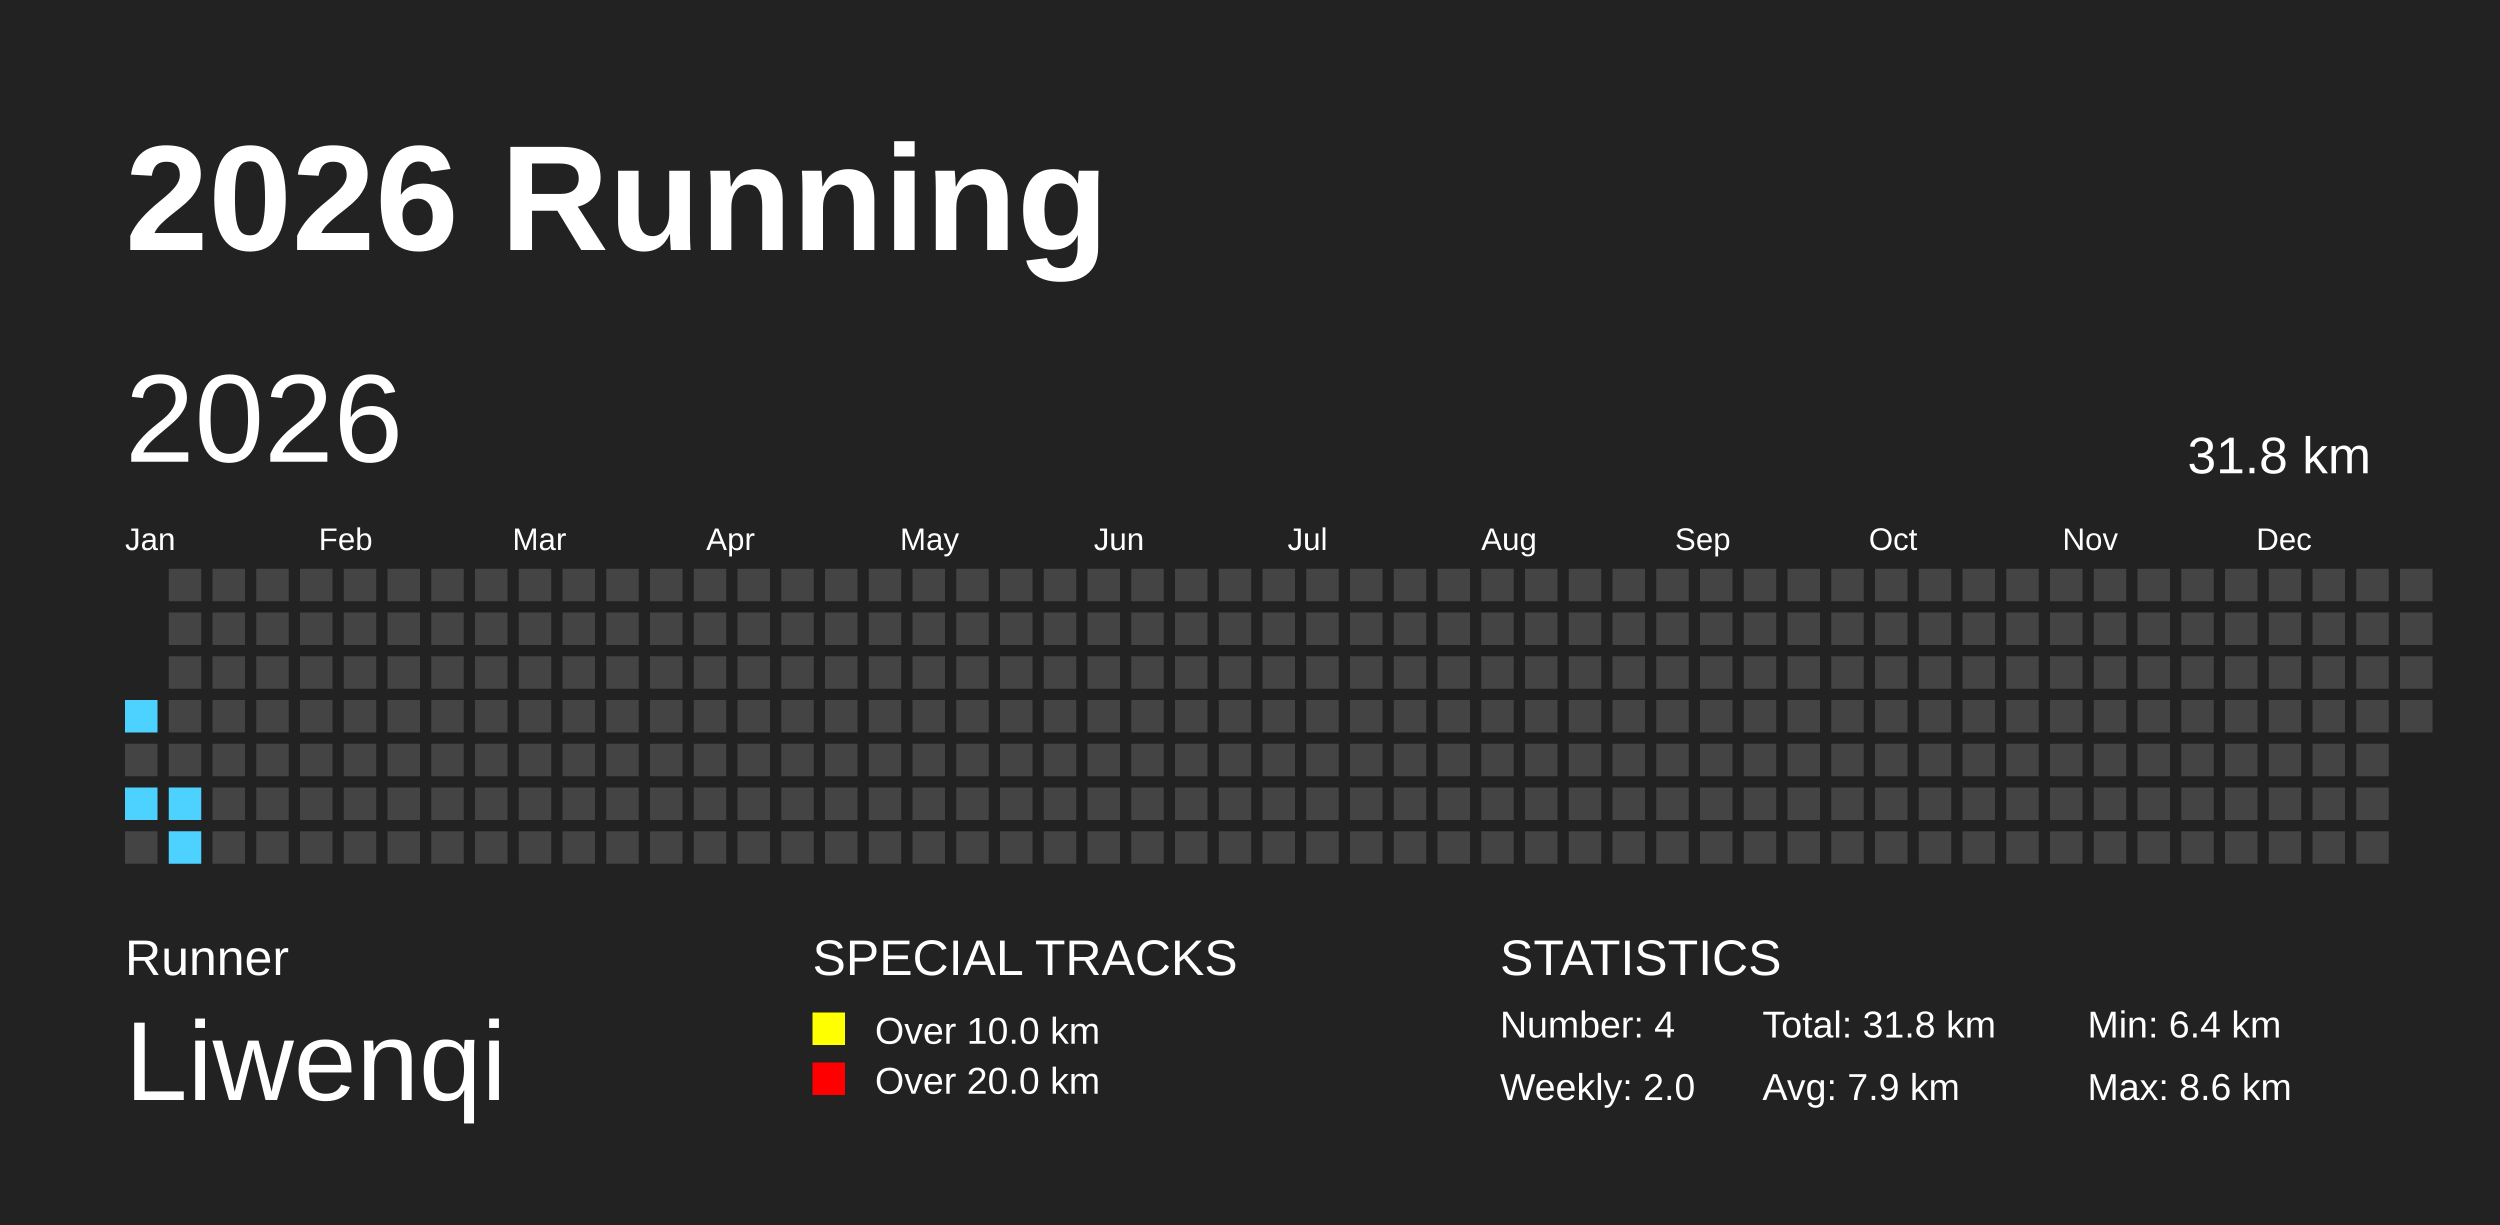
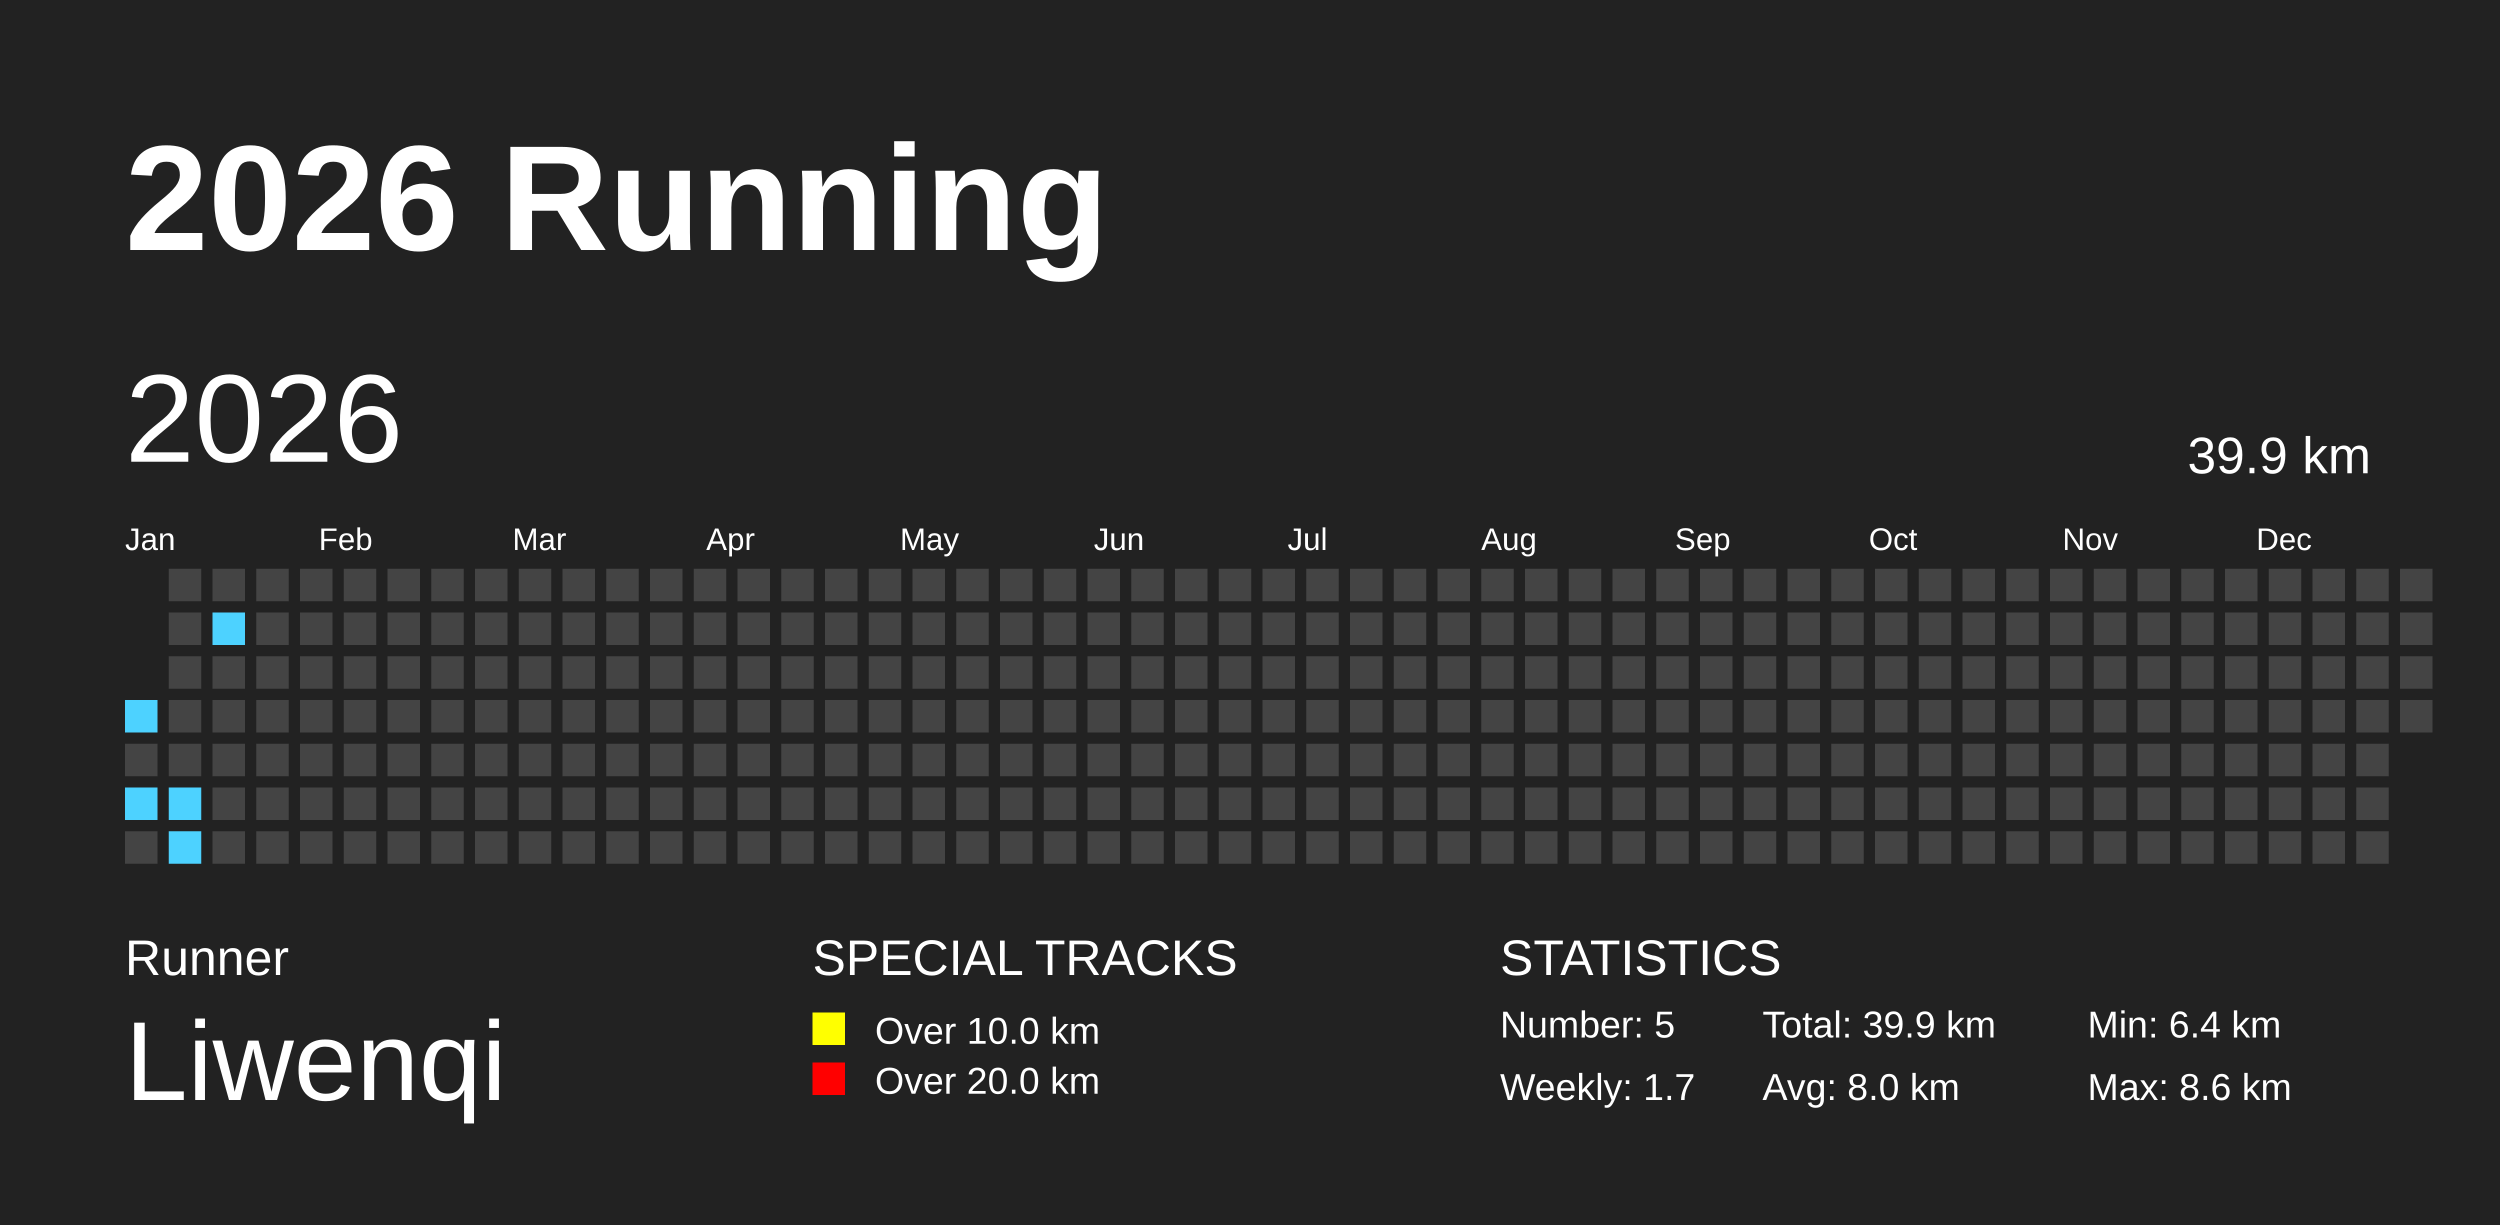
<svg xmlns="http://www.w3.org/2000/svg" baseProfile="full" height="98mm" version="1.1" viewBox="0,0,200,98" width="200mm">
  <defs />
  <rect fill="#222222" height="98" width="200" x="0" y="0" />
  <text fill="#FFFFFF" style="font-size:12px; font-family:Arial; font-weight:bold;" x="10" y="20">2026 Running</text>
  <text fill="#FFFFFF" style="font-size:4px; font-family:Arial" x="10" y="78">Runner</text>
  <text fill="#FFFFFF" style="font-size:9px; font-family:Arial" x="10" y="88">Liwenqi</text>
  <text fill="#FFFFFF" style="font-size:4px; font-family:Arial" x="65" y="78">SPECIAL TRACKS</text>
  <rect fill="yellow" height="2.6" width="2.6" x="65" y="81" />
  <text fill="#FFFFFF" style="font-size:3px; font-family:Arial" x="70" y="83.5">Over 10.0 km</text>
  <rect fill="red" height="2.6" width="2.6" x="65" y="85" />
  <text fill="#FFFFFF" style="font-size:3px; font-family:Arial" x="70" y="87.5">Over 20.0 km</text>
  <text fill="#FFFFFF" style="font-size:4px; font-family:Arial" x="120" y="78">STATISTICS</text>
-   <text fill="#FFFFFF" style="font-size:3px; font-family:Arial" x="120" y="83">Number: 4</text>
-   <text fill="#FFFFFF" style="font-size:3px; font-family:Arial" x="120" y="88">Weekly: 2.0</text>
-   <text fill="#FFFFFF" style="font-size:3px; font-family:Arial" x="141" y="83">Total: 31.8 km</text>
-   <text fill="#FFFFFF" style="font-size:3px; font-family:Arial" x="141" y="88">Avg: 7.9 km</text>
+   <text fill="#FFFFFF" style="font-size:3px; font-family:Arial" x="120" y="83">Number: 5</text>
+   <text fill="#FFFFFF" style="font-size:3px; font-family:Arial" x="120" y="88">Weekly: 1.7</text>
+   <text fill="#FFFFFF" style="font-size:3px; font-family:Arial" x="141" y="83">Total: 39.9 km</text>
+   <text fill="#FFFFFF" style="font-size:3px; font-family:Arial" x="141" y="88">Avg: 8.0 km</text>
  <text fill="#FFFFFF" style="font-size:3px; font-family:Arial" x="167" y="83">Min: 6.4 km</text>
  <text fill="#FFFFFF" style="font-size:3px; font-family:Arial" x="167" y="88">Max: 8.6 km</text>
  <text dominant-baseline="hanging" fill="#FFFFFF" style="font-size:10.0px; font-family:Arial;" x="10" y="30">2026</text>
-   <text dominant-baseline="hanging" fill="#FFFFFF" style="font-size:4.125px; font-family:Arial;" x="175" y="35">31.8 km</text>
+   <text dominant-baseline="hanging" fill="#FFFFFF" style="font-size:4.125px; font-family:Arial;" x="175" y="35">39.9 km</text>
  <text fill="#FFFFFF" style="font-size:2.5px; font-family:Arial" x="10.0" y="44">Jan</text>
  <text fill="#FFFFFF" style="font-size:2.5px; font-family:Arial" x="25.5" y="44">Feb</text>
  <text fill="#FFFFFF" style="font-size:2.5px; font-family:Arial" x="41.0" y="44">Mar</text>
  <text fill="#FFFFFF" style="font-size:2.5px; font-family:Arial" x="56.5" y="44">Apr</text>
  <text fill="#FFFFFF" style="font-size:2.5px; font-family:Arial" x="72.0" y="44">May</text>
  <text fill="#FFFFFF" style="font-size:2.5px; font-family:Arial" x="87.5" y="44">Jun</text>
  <text fill="#FFFFFF" style="font-size:2.5px; font-family:Arial" x="103.0" y="44">Jul</text>
  <text fill="#FFFFFF" style="font-size:2.5px; font-family:Arial" x="118.5" y="44">Aug</text>
  <text fill="#FFFFFF" style="font-size:2.5px; font-family:Arial" x="134.0" y="44">Sep</text>
  <text fill="#FFFFFF" style="font-size:2.5px; font-family:Arial" x="149.5" y="44">Oct</text>
  <text fill="#FFFFFF" style="font-size:2.5px; font-family:Arial" x="165.0" y="44">Nov</text>
  <text fill="#FFFFFF" style="font-size:2.5px; font-family:Arial" x="180.5" y="44">Dec</text>
  <rect fill="#4DD2FF" height="2.6" width="2.6" x="10.0" y="56.0" />
  <rect fill="#444444" height="2.6" width="2.6" x="10.0" y="59.5" />
  <rect fill="#4DD2FF" height="2.6" width="2.6" x="10.0" y="63.0" />
  <rect fill="#444444" height="2.6" width="2.6" x="10.0" y="66.5" />
  <rect fill="#444444" height="2.6" width="2.6" x="13.5" y="45.5" />
  <rect fill="#444444" height="2.6" width="2.6" x="13.5" y="49.0" />
  <rect fill="#444444" height="2.6" width="2.6" x="13.5" y="52.5" />
  <rect fill="#444444" height="2.6" width="2.6" x="13.5" y="56.0" />
  <rect fill="#444444" height="2.6" width="2.6" x="13.5" y="59.5" />
  <rect fill="#4DD2FF" height="2.6" width="2.6" x="13.5" y="63.0" />
  <rect fill="#4DD2FF" height="2.6" width="2.6" x="13.5" y="66.5" />
  <rect fill="#444444" height="2.6" width="2.6" x="17.0" y="45.5" />
-   <rect fill="#444444" height="2.6" width="2.6" x="17.0" y="49.0" />
+   <rect fill="#4DD2FF" height="2.6" width="2.6" x="17.0" y="49.0" />
  <rect fill="#444444" height="2.6" width="2.6" x="17.0" y="52.5" />
  <rect fill="#444444" height="2.6" width="2.6" x="17.0" y="56.0" />
  <rect fill="#444444" height="2.6" width="2.6" x="17.0" y="59.5" />
  <rect fill="#444444" height="2.6" width="2.6" x="17.0" y="63.0" />
  <rect fill="#444444" height="2.6" width="2.6" x="17.0" y="66.5" />
  <rect fill="#444444" height="2.6" width="2.6" x="20.5" y="45.5" />
  <rect fill="#444444" height="2.6" width="2.6" x="20.5" y="49.0" />
  <rect fill="#444444" height="2.6" width="2.6" x="20.5" y="52.5" />
  <rect fill="#444444" height="2.6" width="2.6" x="20.5" y="56.0" />
  <rect fill="#444444" height="2.6" width="2.6" x="20.5" y="59.5" />
  <rect fill="#444444" height="2.6" width="2.6" x="20.5" y="63.0" />
  <rect fill="#444444" height="2.6" width="2.6" x="20.5" y="66.5" />
  <rect fill="#444444" height="2.6" width="2.6" x="24.0" y="45.5" />
  <rect fill="#444444" height="2.6" width="2.6" x="24.0" y="49.0" />
  <rect fill="#444444" height="2.6" width="2.6" x="24.0" y="52.5" />
  <rect fill="#444444" height="2.6" width="2.6" x="24.0" y="56.0" />
  <rect fill="#444444" height="2.6" width="2.6" x="24.0" y="59.5" />
  <rect fill="#444444" height="2.6" width="2.6" x="24.0" y="63.0" />
  <rect fill="#444444" height="2.6" width="2.6" x="24.0" y="66.5" />
  <rect fill="#444444" height="2.6" width="2.6" x="27.5" y="45.5" />
  <rect fill="#444444" height="2.6" width="2.6" x="27.5" y="49.0" />
  <rect fill="#444444" height="2.6" width="2.6" x="27.5" y="52.5" />
  <rect fill="#444444" height="2.6" width="2.6" x="27.5" y="56.0" />
  <rect fill="#444444" height="2.6" width="2.6" x="27.5" y="59.5" />
  <rect fill="#444444" height="2.6" width="2.6" x="27.5" y="63.0" />
  <rect fill="#444444" height="2.6" width="2.6" x="27.5" y="66.5" />
  <rect fill="#444444" height="2.6" width="2.6" x="31.0" y="45.5" />
  <rect fill="#444444" height="2.6" width="2.6" x="31.0" y="49.0" />
  <rect fill="#444444" height="2.6" width="2.6" x="31.0" y="52.5" />
  <rect fill="#444444" height="2.6" width="2.6" x="31.0" y="56.0" />
  <rect fill="#444444" height="2.6" width="2.6" x="31.0" y="59.5" />
  <rect fill="#444444" height="2.6" width="2.6" x="31.0" y="63.0" />
  <rect fill="#444444" height="2.6" width="2.6" x="31.0" y="66.5" />
  <rect fill="#444444" height="2.6" width="2.6" x="34.5" y="45.5" />
  <rect fill="#444444" height="2.6" width="2.6" x="34.5" y="49.0" />
  <rect fill="#444444" height="2.6" width="2.6" x="34.5" y="52.5" />
  <rect fill="#444444" height="2.6" width="2.6" x="34.5" y="56.0" />
  <rect fill="#444444" height="2.6" width="2.6" x="34.5" y="59.5" />
  <rect fill="#444444" height="2.6" width="2.6" x="34.5" y="63.0" />
  <rect fill="#444444" height="2.6" width="2.6" x="34.5" y="66.5" />
  <rect fill="#444444" height="2.6" width="2.6" x="38.0" y="45.5" />
  <rect fill="#444444" height="2.6" width="2.6" x="38.0" y="49.0" />
  <rect fill="#444444" height="2.6" width="2.6" x="38.0" y="52.5" />
  <rect fill="#444444" height="2.6" width="2.6" x="38.0" y="56.0" />
  <rect fill="#444444" height="2.6" width="2.6" x="38.0" y="59.5" />
  <rect fill="#444444" height="2.6" width="2.6" x="38.0" y="63.0" />
  <rect fill="#444444" height="2.6" width="2.6" x="38.0" y="66.5" />
  <rect fill="#444444" height="2.6" width="2.6" x="41.5" y="45.5" />
  <rect fill="#444444" height="2.6" width="2.6" x="41.5" y="49.0" />
  <rect fill="#444444" height="2.6" width="2.6" x="41.5" y="52.5" />
  <rect fill="#444444" height="2.6" width="2.6" x="41.5" y="56.0" />
  <rect fill="#444444" height="2.6" width="2.6" x="41.5" y="59.5" />
  <rect fill="#444444" height="2.6" width="2.6" x="41.5" y="63.0" />
  <rect fill="#444444" height="2.6" width="2.6" x="41.5" y="66.5" />
  <rect fill="#444444" height="2.6" width="2.6" x="45.0" y="45.5" />
  <rect fill="#444444" height="2.6" width="2.6" x="45.0" y="49.0" />
  <rect fill="#444444" height="2.6" width="2.6" x="45.0" y="52.5" />
  <rect fill="#444444" height="2.6" width="2.6" x="45.0" y="56.0" />
  <rect fill="#444444" height="2.6" width="2.6" x="45.0" y="59.5" />
  <rect fill="#444444" height="2.6" width="2.6" x="45.0" y="63.0" />
  <rect fill="#444444" height="2.6" width="2.6" x="45.0" y="66.5" />
  <rect fill="#444444" height="2.6" width="2.6" x="48.5" y="45.5" />
  <rect fill="#444444" height="2.6" width="2.6" x="48.5" y="49.0" />
  <rect fill="#444444" height="2.6" width="2.6" x="48.5" y="52.5" />
  <rect fill="#444444" height="2.6" width="2.6" x="48.5" y="56.0" />
  <rect fill="#444444" height="2.6" width="2.6" x="48.5" y="59.5" />
  <rect fill="#444444" height="2.6" width="2.6" x="48.5" y="63.0" />
  <rect fill="#444444" height="2.6" width="2.6" x="48.5" y="66.5" />
  <rect fill="#444444" height="2.6" width="2.6" x="52.0" y="45.5" />
  <rect fill="#444444" height="2.6" width="2.6" x="52.0" y="49.0" />
  <rect fill="#444444" height="2.6" width="2.6" x="52.0" y="52.5" />
  <rect fill="#444444" height="2.6" width="2.6" x="52.0" y="56.0" />
  <rect fill="#444444" height="2.6" width="2.6" x="52.0" y="59.5" />
  <rect fill="#444444" height="2.6" width="2.6" x="52.0" y="63.0" />
  <rect fill="#444444" height="2.6" width="2.6" x="52.0" y="66.5" />
  <rect fill="#444444" height="2.6" width="2.6" x="55.5" y="45.5" />
  <rect fill="#444444" height="2.6" width="2.6" x="55.5" y="49.0" />
  <rect fill="#444444" height="2.6" width="2.6" x="55.5" y="52.5" />
  <rect fill="#444444" height="2.6" width="2.6" x="55.5" y="56.0" />
  <rect fill="#444444" height="2.6" width="2.6" x="55.5" y="59.5" />
  <rect fill="#444444" height="2.6" width="2.6" x="55.5" y="63.0" />
  <rect fill="#444444" height="2.6" width="2.6" x="55.5" y="66.5" />
  <rect fill="#444444" height="2.6" width="2.6" x="59.0" y="45.5" />
  <rect fill="#444444" height="2.6" width="2.6" x="59.0" y="49.0" />
  <rect fill="#444444" height="2.6" width="2.6" x="59.0" y="52.5" />
  <rect fill="#444444" height="2.6" width="2.6" x="59.0" y="56.0" />
  <rect fill="#444444" height="2.6" width="2.6" x="59.0" y="59.5" />
  <rect fill="#444444" height="2.6" width="2.6" x="59.0" y="63.0" />
  <rect fill="#444444" height="2.6" width="2.6" x="59.0" y="66.5" />
  <rect fill="#444444" height="2.6" width="2.6" x="62.5" y="45.5" />
  <rect fill="#444444" height="2.6" width="2.6" x="62.5" y="49.0" />
  <rect fill="#444444" height="2.6" width="2.6" x="62.5" y="52.5" />
  <rect fill="#444444" height="2.6" width="2.6" x="62.5" y="56.0" />
  <rect fill="#444444" height="2.6" width="2.6" x="62.5" y="59.5" />
  <rect fill="#444444" height="2.6" width="2.6" x="62.5" y="63.0" />
  <rect fill="#444444" height="2.6" width="2.6" x="62.5" y="66.5" />
  <rect fill="#444444" height="2.6" width="2.6" x="66.0" y="45.5" />
  <rect fill="#444444" height="2.6" width="2.6" x="66.0" y="49.0" />
  <rect fill="#444444" height="2.6" width="2.6" x="66.0" y="52.5" />
  <rect fill="#444444" height="2.6" width="2.6" x="66.0" y="56.0" />
  <rect fill="#444444" height="2.6" width="2.6" x="66.0" y="59.5" />
  <rect fill="#444444" height="2.6" width="2.6" x="66.0" y="63.0" />
  <rect fill="#444444" height="2.6" width="2.6" x="66.0" y="66.5" />
  <rect fill="#444444" height="2.6" width="2.6" x="69.5" y="45.5" />
  <rect fill="#444444" height="2.6" width="2.6" x="69.5" y="49.0" />
  <rect fill="#444444" height="2.6" width="2.6" x="69.5" y="52.5" />
  <rect fill="#444444" height="2.6" width="2.6" x="69.5" y="56.0" />
  <rect fill="#444444" height="2.6" width="2.6" x="69.5" y="59.5" />
  <rect fill="#444444" height="2.6" width="2.6" x="69.5" y="63.0" />
  <rect fill="#444444" height="2.6" width="2.6" x="69.5" y="66.5" />
  <rect fill="#444444" height="2.6" width="2.6" x="73.0" y="45.5" />
  <rect fill="#444444" height="2.6" width="2.6" x="73.0" y="49.0" />
  <rect fill="#444444" height="2.6" width="2.6" x="73.0" y="52.5" />
  <rect fill="#444444" height="2.6" width="2.6" x="73.0" y="56.0" />
  <rect fill="#444444" height="2.6" width="2.6" x="73.0" y="59.5" />
  <rect fill="#444444" height="2.6" width="2.6" x="73.0" y="63.0" />
  <rect fill="#444444" height="2.6" width="2.6" x="73.0" y="66.5" />
  <rect fill="#444444" height="2.6" width="2.6" x="76.5" y="45.5" />
  <rect fill="#444444" height="2.6" width="2.6" x="76.5" y="49.0" />
  <rect fill="#444444" height="2.6" width="2.6" x="76.5" y="52.5" />
  <rect fill="#444444" height="2.6" width="2.6" x="76.5" y="56.0" />
  <rect fill="#444444" height="2.6" width="2.6" x="76.5" y="59.5" />
  <rect fill="#444444" height="2.6" width="2.6" x="76.5" y="63.0" />
  <rect fill="#444444" height="2.6" width="2.6" x="76.5" y="66.5" />
  <rect fill="#444444" height="2.6" width="2.6" x="80.0" y="45.5" />
  <rect fill="#444444" height="2.6" width="2.6" x="80.0" y="49.0" />
  <rect fill="#444444" height="2.6" width="2.6" x="80.0" y="52.5" />
  <rect fill="#444444" height="2.6" width="2.6" x="80.0" y="56.0" />
  <rect fill="#444444" height="2.6" width="2.6" x="80.0" y="59.5" />
  <rect fill="#444444" height="2.6" width="2.6" x="80.0" y="63.0" />
  <rect fill="#444444" height="2.6" width="2.6" x="80.0" y="66.5" />
  <rect fill="#444444" height="2.6" width="2.6" x="83.5" y="45.5" />
  <rect fill="#444444" height="2.6" width="2.6" x="83.5" y="49.0" />
  <rect fill="#444444" height="2.6" width="2.6" x="83.5" y="52.5" />
  <rect fill="#444444" height="2.6" width="2.6" x="83.5" y="56.0" />
  <rect fill="#444444" height="2.6" width="2.6" x="83.5" y="59.5" />
  <rect fill="#444444" height="2.6" width="2.6" x="83.5" y="63.0" />
  <rect fill="#444444" height="2.6" width="2.6" x="83.5" y="66.5" />
  <rect fill="#444444" height="2.6" width="2.6" x="87.0" y="45.5" />
  <rect fill="#444444" height="2.6" width="2.6" x="87.0" y="49.0" />
  <rect fill="#444444" height="2.6" width="2.6" x="87.0" y="52.5" />
  <rect fill="#444444" height="2.6" width="2.6" x="87.0" y="56.0" />
  <rect fill="#444444" height="2.6" width="2.6" x="87.0" y="59.5" />
  <rect fill="#444444" height="2.6" width="2.6" x="87.0" y="63.0" />
  <rect fill="#444444" height="2.6" width="2.6" x="87.0" y="66.5" />
  <rect fill="#444444" height="2.6" width="2.6" x="90.5" y="45.5" />
  <rect fill="#444444" height="2.6" width="2.6" x="90.5" y="49.0" />
  <rect fill="#444444" height="2.6" width="2.6" x="90.5" y="52.5" />
  <rect fill="#444444" height="2.6" width="2.6" x="90.5" y="56.0" />
  <rect fill="#444444" height="2.6" width="2.6" x="90.5" y="59.5" />
  <rect fill="#444444" height="2.6" width="2.6" x="90.5" y="63.0" />
  <rect fill="#444444" height="2.6" width="2.6" x="90.5" y="66.5" />
  <rect fill="#444444" height="2.6" width="2.6" x="94.0" y="45.5" />
  <rect fill="#444444" height="2.6" width="2.6" x="94.0" y="49.0" />
  <rect fill="#444444" height="2.6" width="2.6" x="94.0" y="52.5" />
  <rect fill="#444444" height="2.6" width="2.6" x="94.0" y="56.0" />
  <rect fill="#444444" height="2.6" width="2.6" x="94.0" y="59.5" />
  <rect fill="#444444" height="2.6" width="2.6" x="94.0" y="63.0" />
  <rect fill="#444444" height="2.6" width="2.6" x="94.0" y="66.5" />
  <rect fill="#444444" height="2.6" width="2.6" x="97.5" y="45.5" />
  <rect fill="#444444" height="2.6" width="2.6" x="97.5" y="49.0" />
  <rect fill="#444444" height="2.6" width="2.6" x="97.5" y="52.5" />
  <rect fill="#444444" height="2.6" width="2.6" x="97.5" y="56.0" />
  <rect fill="#444444" height="2.6" width="2.6" x="97.5" y="59.5" />
  <rect fill="#444444" height="2.6" width="2.6" x="97.5" y="63.0" />
  <rect fill="#444444" height="2.6" width="2.6" x="97.5" y="66.5" />
  <rect fill="#444444" height="2.6" width="2.6" x="101.0" y="45.5" />
  <rect fill="#444444" height="2.6" width="2.6" x="101.0" y="49.0" />
  <rect fill="#444444" height="2.6" width="2.6" x="101.0" y="52.5" />
  <rect fill="#444444" height="2.6" width="2.6" x="101.0" y="56.0" />
  <rect fill="#444444" height="2.6" width="2.6" x="101.0" y="59.5" />
  <rect fill="#444444" height="2.6" width="2.6" x="101.0" y="63.0" />
  <rect fill="#444444" height="2.6" width="2.6" x="101.0" y="66.5" />
  <rect fill="#444444" height="2.6" width="2.6" x="104.5" y="45.5" />
  <rect fill="#444444" height="2.6" width="2.6" x="104.5" y="49.0" />
  <rect fill="#444444" height="2.6" width="2.6" x="104.5" y="52.5" />
  <rect fill="#444444" height="2.6" width="2.6" x="104.5" y="56.0" />
  <rect fill="#444444" height="2.6" width="2.6" x="104.5" y="59.5" />
  <rect fill="#444444" height="2.6" width="2.6" x="104.5" y="63.0" />
  <rect fill="#444444" height="2.6" width="2.6" x="104.5" y="66.5" />
  <rect fill="#444444" height="2.6" width="2.6" x="108.0" y="45.5" />
  <rect fill="#444444" height="2.6" width="2.6" x="108.0" y="49.0" />
  <rect fill="#444444" height="2.6" width="2.6" x="108.0" y="52.5" />
  <rect fill="#444444" height="2.6" width="2.6" x="108.0" y="56.0" />
  <rect fill="#444444" height="2.6" width="2.6" x="108.0" y="59.5" />
  <rect fill="#444444" height="2.6" width="2.6" x="108.0" y="63.0" />
  <rect fill="#444444" height="2.6" width="2.6" x="108.0" y="66.5" />
  <rect fill="#444444" height="2.6" width="2.6" x="111.5" y="45.5" />
  <rect fill="#444444" height="2.6" width="2.6" x="111.5" y="49.0" />
  <rect fill="#444444" height="2.6" width="2.6" x="111.5" y="52.5" />
  <rect fill="#444444" height="2.6" width="2.6" x="111.5" y="56.0" />
  <rect fill="#444444" height="2.6" width="2.6" x="111.5" y="59.5" />
  <rect fill="#444444" height="2.6" width="2.6" x="111.5" y="63.0" />
  <rect fill="#444444" height="2.6" width="2.6" x="111.5" y="66.5" />
  <rect fill="#444444" height="2.6" width="2.6" x="115.0" y="45.5" />
  <rect fill="#444444" height="2.6" width="2.6" x="115.0" y="49.0" />
  <rect fill="#444444" height="2.6" width="2.6" x="115.0" y="52.5" />
  <rect fill="#444444" height="2.6" width="2.6" x="115.0" y="56.0" />
  <rect fill="#444444" height="2.6" width="2.6" x="115.0" y="59.5" />
  <rect fill="#444444" height="2.6" width="2.6" x="115.0" y="63.0" />
  <rect fill="#444444" height="2.6" width="2.6" x="115.0" y="66.5" />
  <rect fill="#444444" height="2.6" width="2.6" x="118.5" y="45.5" />
  <rect fill="#444444" height="2.6" width="2.6" x="118.5" y="49.0" />
  <rect fill="#444444" height="2.6" width="2.6" x="118.5" y="52.5" />
  <rect fill="#444444" height="2.6" width="2.6" x="118.5" y="56.0" />
  <rect fill="#444444" height="2.6" width="2.6" x="118.5" y="59.5" />
  <rect fill="#444444" height="2.6" width="2.6" x="118.5" y="63.0" />
  <rect fill="#444444" height="2.6" width="2.6" x="118.5" y="66.5" />
  <rect fill="#444444" height="2.6" width="2.6" x="122.0" y="45.5" />
  <rect fill="#444444" height="2.6" width="2.6" x="122.0" y="49.0" />
  <rect fill="#444444" height="2.6" width="2.6" x="122.0" y="52.5" />
  <rect fill="#444444" height="2.6" width="2.6" x="122.0" y="56.0" />
  <rect fill="#444444" height="2.6" width="2.6" x="122.0" y="59.5" />
  <rect fill="#444444" height="2.6" width="2.6" x="122.0" y="63.0" />
  <rect fill="#444444" height="2.6" width="2.6" x="122.0" y="66.5" />
  <rect fill="#444444" height="2.6" width="2.6" x="125.5" y="45.5" />
  <rect fill="#444444" height="2.6" width="2.6" x="125.5" y="49.0" />
  <rect fill="#444444" height="2.6" width="2.6" x="125.5" y="52.5" />
  <rect fill="#444444" height="2.6" width="2.6" x="125.5" y="56.0" />
  <rect fill="#444444" height="2.6" width="2.6" x="125.5" y="59.5" />
  <rect fill="#444444" height="2.6" width="2.6" x="125.5" y="63.0" />
  <rect fill="#444444" height="2.6" width="2.6" x="125.5" y="66.5" />
  <rect fill="#444444" height="2.6" width="2.6" x="129.0" y="45.5" />
  <rect fill="#444444" height="2.6" width="2.6" x="129.0" y="49.0" />
  <rect fill="#444444" height="2.6" width="2.6" x="129.0" y="52.5" />
  <rect fill="#444444" height="2.6" width="2.6" x="129.0" y="56.0" />
  <rect fill="#444444" height="2.6" width="2.6" x="129.0" y="59.5" />
  <rect fill="#444444" height="2.6" width="2.6" x="129.0" y="63.0" />
  <rect fill="#444444" height="2.6" width="2.6" x="129.0" y="66.5" />
  <rect fill="#444444" height="2.6" width="2.6" x="132.5" y="45.5" />
  <rect fill="#444444" height="2.6" width="2.6" x="132.5" y="49.0" />
  <rect fill="#444444" height="2.6" width="2.6" x="132.5" y="52.5" />
  <rect fill="#444444" height="2.6" width="2.6" x="132.5" y="56.0" />
  <rect fill="#444444" height="2.6" width="2.6" x="132.5" y="59.5" />
  <rect fill="#444444" height="2.6" width="2.6" x="132.5" y="63.0" />
  <rect fill="#444444" height="2.6" width="2.6" x="132.5" y="66.5" />
  <rect fill="#444444" height="2.6" width="2.6" x="136.0" y="45.5" />
  <rect fill="#444444" height="2.6" width="2.6" x="136.0" y="49.0" />
  <rect fill="#444444" height="2.6" width="2.6" x="136.0" y="52.5" />
  <rect fill="#444444" height="2.6" width="2.6" x="136.0" y="56.0" />
  <rect fill="#444444" height="2.6" width="2.6" x="136.0" y="59.5" />
  <rect fill="#444444" height="2.6" width="2.6" x="136.0" y="63.0" />
  <rect fill="#444444" height="2.6" width="2.6" x="136.0" y="66.5" />
  <rect fill="#444444" height="2.6" width="2.6" x="139.5" y="45.5" />
  <rect fill="#444444" height="2.6" width="2.6" x="139.5" y="49.0" />
  <rect fill="#444444" height="2.6" width="2.6" x="139.5" y="52.5" />
  <rect fill="#444444" height="2.6" width="2.6" x="139.5" y="56.0" />
  <rect fill="#444444" height="2.6" width="2.6" x="139.5" y="59.5" />
  <rect fill="#444444" height="2.6" width="2.6" x="139.5" y="63.0" />
  <rect fill="#444444" height="2.6" width="2.6" x="139.5" y="66.5" />
  <rect fill="#444444" height="2.6" width="2.6" x="143.0" y="45.5" />
  <rect fill="#444444" height="2.6" width="2.6" x="143.0" y="49.0" />
  <rect fill="#444444" height="2.6" width="2.6" x="143.0" y="52.5" />
  <rect fill="#444444" height="2.6" width="2.6" x="143.0" y="56.0" />
  <rect fill="#444444" height="2.6" width="2.6" x="143.0" y="59.5" />
  <rect fill="#444444" height="2.6" width="2.6" x="143.0" y="63.0" />
  <rect fill="#444444" height="2.6" width="2.6" x="143.0" y="66.5" />
  <rect fill="#444444" height="2.6" width="2.6" x="146.5" y="45.5" />
  <rect fill="#444444" height="2.6" width="2.6" x="146.5" y="49.0" />
  <rect fill="#444444" height="2.6" width="2.6" x="146.5" y="52.5" />
  <rect fill="#444444" height="2.6" width="2.6" x="146.5" y="56.0" />
  <rect fill="#444444" height="2.6" width="2.6" x="146.5" y="59.5" />
  <rect fill="#444444" height="2.6" width="2.6" x="146.5" y="63.0" />
  <rect fill="#444444" height="2.6" width="2.6" x="146.5" y="66.5" />
  <rect fill="#444444" height="2.6" width="2.6" x="150.0" y="45.5" />
  <rect fill="#444444" height="2.6" width="2.6" x="150.0" y="49.0" />
  <rect fill="#444444" height="2.6" width="2.6" x="150.0" y="52.5" />
  <rect fill="#444444" height="2.6" width="2.6" x="150.0" y="56.0" />
  <rect fill="#444444" height="2.6" width="2.6" x="150.0" y="59.5" />
  <rect fill="#444444" height="2.6" width="2.6" x="150.0" y="63.0" />
  <rect fill="#444444" height="2.6" width="2.6" x="150.0" y="66.5" />
  <rect fill="#444444" height="2.6" width="2.6" x="153.5" y="45.5" />
  <rect fill="#444444" height="2.6" width="2.6" x="153.5" y="49.0" />
  <rect fill="#444444" height="2.6" width="2.6" x="153.5" y="52.5" />
  <rect fill="#444444" height="2.6" width="2.6" x="153.5" y="56.0" />
  <rect fill="#444444" height="2.6" width="2.6" x="153.5" y="59.5" />
  <rect fill="#444444" height="2.6" width="2.6" x="153.5" y="63.0" />
  <rect fill="#444444" height="2.6" width="2.6" x="153.5" y="66.5" />
  <rect fill="#444444" height="2.6" width="2.6" x="157.0" y="45.5" />
  <rect fill="#444444" height="2.6" width="2.6" x="157.0" y="49.0" />
  <rect fill="#444444" height="2.6" width="2.6" x="157.0" y="52.5" />
  <rect fill="#444444" height="2.6" width="2.6" x="157.0" y="56.0" />
  <rect fill="#444444" height="2.6" width="2.6" x="157.0" y="59.5" />
  <rect fill="#444444" height="2.6" width="2.6" x="157.0" y="63.0" />
  <rect fill="#444444" height="2.6" width="2.6" x="157.0" y="66.5" />
  <rect fill="#444444" height="2.6" width="2.6" x="160.5" y="45.5" />
  <rect fill="#444444" height="2.6" width="2.6" x="160.5" y="49.0" />
  <rect fill="#444444" height="2.6" width="2.6" x="160.5" y="52.5" />
  <rect fill="#444444" height="2.6" width="2.6" x="160.5" y="56.0" />
  <rect fill="#444444" height="2.6" width="2.6" x="160.5" y="59.5" />
  <rect fill="#444444" height="2.6" width="2.6" x="160.5" y="63.0" />
  <rect fill="#444444" height="2.6" width="2.6" x="160.5" y="66.5" />
  <rect fill="#444444" height="2.6" width="2.6" x="164.0" y="45.5" />
  <rect fill="#444444" height="2.6" width="2.6" x="164.0" y="49.0" />
  <rect fill="#444444" height="2.6" width="2.6" x="164.0" y="52.5" />
  <rect fill="#444444" height="2.6" width="2.6" x="164.0" y="56.0" />
  <rect fill="#444444" height="2.6" width="2.6" x="164.0" y="59.5" />
  <rect fill="#444444" height="2.6" width="2.6" x="164.0" y="63.0" />
  <rect fill="#444444" height="2.6" width="2.6" x="164.0" y="66.5" />
  <rect fill="#444444" height="2.6" width="2.6" x="167.5" y="45.5" />
  <rect fill="#444444" height="2.6" width="2.6" x="167.5" y="49.0" />
  <rect fill="#444444" height="2.6" width="2.6" x="167.5" y="52.5" />
  <rect fill="#444444" height="2.6" width="2.6" x="167.5" y="56.0" />
  <rect fill="#444444" height="2.6" width="2.6" x="167.5" y="59.5" />
  <rect fill="#444444" height="2.6" width="2.6" x="167.5" y="63.0" />
  <rect fill="#444444" height="2.6" width="2.6" x="167.5" y="66.5" />
  <rect fill="#444444" height="2.6" width="2.6" x="171.0" y="45.5" />
  <rect fill="#444444" height="2.6" width="2.6" x="171.0" y="49.0" />
  <rect fill="#444444" height="2.6" width="2.6" x="171.0" y="52.5" />
  <rect fill="#444444" height="2.6" width="2.6" x="171.0" y="56.0" />
  <rect fill="#444444" height="2.6" width="2.6" x="171.0" y="59.5" />
  <rect fill="#444444" height="2.6" width="2.6" x="171.0" y="63.0" />
  <rect fill="#444444" height="2.6" width="2.6" x="171.0" y="66.5" />
  <rect fill="#444444" height="2.6" width="2.6" x="174.5" y="45.5" />
  <rect fill="#444444" height="2.6" width="2.6" x="174.5" y="49.0" />
  <rect fill="#444444" height="2.6" width="2.6" x="174.5" y="52.5" />
  <rect fill="#444444" height="2.6" width="2.6" x="174.5" y="56.0" />
  <rect fill="#444444" height="2.6" width="2.6" x="174.5" y="59.5" />
  <rect fill="#444444" height="2.6" width="2.6" x="174.5" y="63.0" />
  <rect fill="#444444" height="2.6" width="2.6" x="174.5" y="66.5" />
  <rect fill="#444444" height="2.6" width="2.6" x="178.0" y="45.5" />
  <rect fill="#444444" height="2.6" width="2.6" x="178.0" y="49.0" />
  <rect fill="#444444" height="2.6" width="2.6" x="178.0" y="52.5" />
  <rect fill="#444444" height="2.6" width="2.6" x="178.0" y="56.0" />
  <rect fill="#444444" height="2.6" width="2.6" x="178.0" y="59.5" />
  <rect fill="#444444" height="2.6" width="2.6" x="178.0" y="63.0" />
  <rect fill="#444444" height="2.6" width="2.6" x="178.0" y="66.5" />
  <rect fill="#444444" height="2.6" width="2.6" x="181.5" y="45.5" />
  <rect fill="#444444" height="2.6" width="2.6" x="181.5" y="49.0" />
  <rect fill="#444444" height="2.6" width="2.6" x="181.5" y="52.5" />
  <rect fill="#444444" height="2.6" width="2.6" x="181.5" y="56.0" />
  <rect fill="#444444" height="2.6" width="2.6" x="181.5" y="59.5" />
  <rect fill="#444444" height="2.6" width="2.6" x="181.5" y="63.0" />
  <rect fill="#444444" height="2.6" width="2.6" x="181.5" y="66.5" />
  <rect fill="#444444" height="2.6" width="2.6" x="185.0" y="45.5" />
  <rect fill="#444444" height="2.6" width="2.6" x="185.0" y="49.0" />
  <rect fill="#444444" height="2.6" width="2.6" x="185.0" y="52.5" />
  <rect fill="#444444" height="2.6" width="2.6" x="185.0" y="56.0" />
  <rect fill="#444444" height="2.6" width="2.6" x="185.0" y="59.5" />
  <rect fill="#444444" height="2.6" width="2.6" x="185.0" y="63.0" />
  <rect fill="#444444" height="2.6" width="2.6" x="185.0" y="66.5" />
  <rect fill="#444444" height="2.6" width="2.6" x="188.5" y="45.5" />
  <rect fill="#444444" height="2.6" width="2.6" x="188.5" y="49.0" />
  <rect fill="#444444" height="2.6" width="2.6" x="188.5" y="52.5" />
  <rect fill="#444444" height="2.6" width="2.6" x="188.5" y="56.0" />
  <rect fill="#444444" height="2.6" width="2.6" x="188.5" y="59.5" />
  <rect fill="#444444" height="2.6" width="2.6" x="188.5" y="63.0" />
  <rect fill="#444444" height="2.6" width="2.6" x="188.5" y="66.5" />
  <rect fill="#444444" height="2.6" width="2.6" x="192.0" y="45.5" />
  <rect fill="#444444" height="2.6" width="2.6" x="192.0" y="49.0" />
  <rect fill="#444444" height="2.6" width="2.6" x="192.0" y="52.5" />
  <rect fill="#444444" height="2.6" width="2.6" x="192.0" y="56.0" />
</svg>
